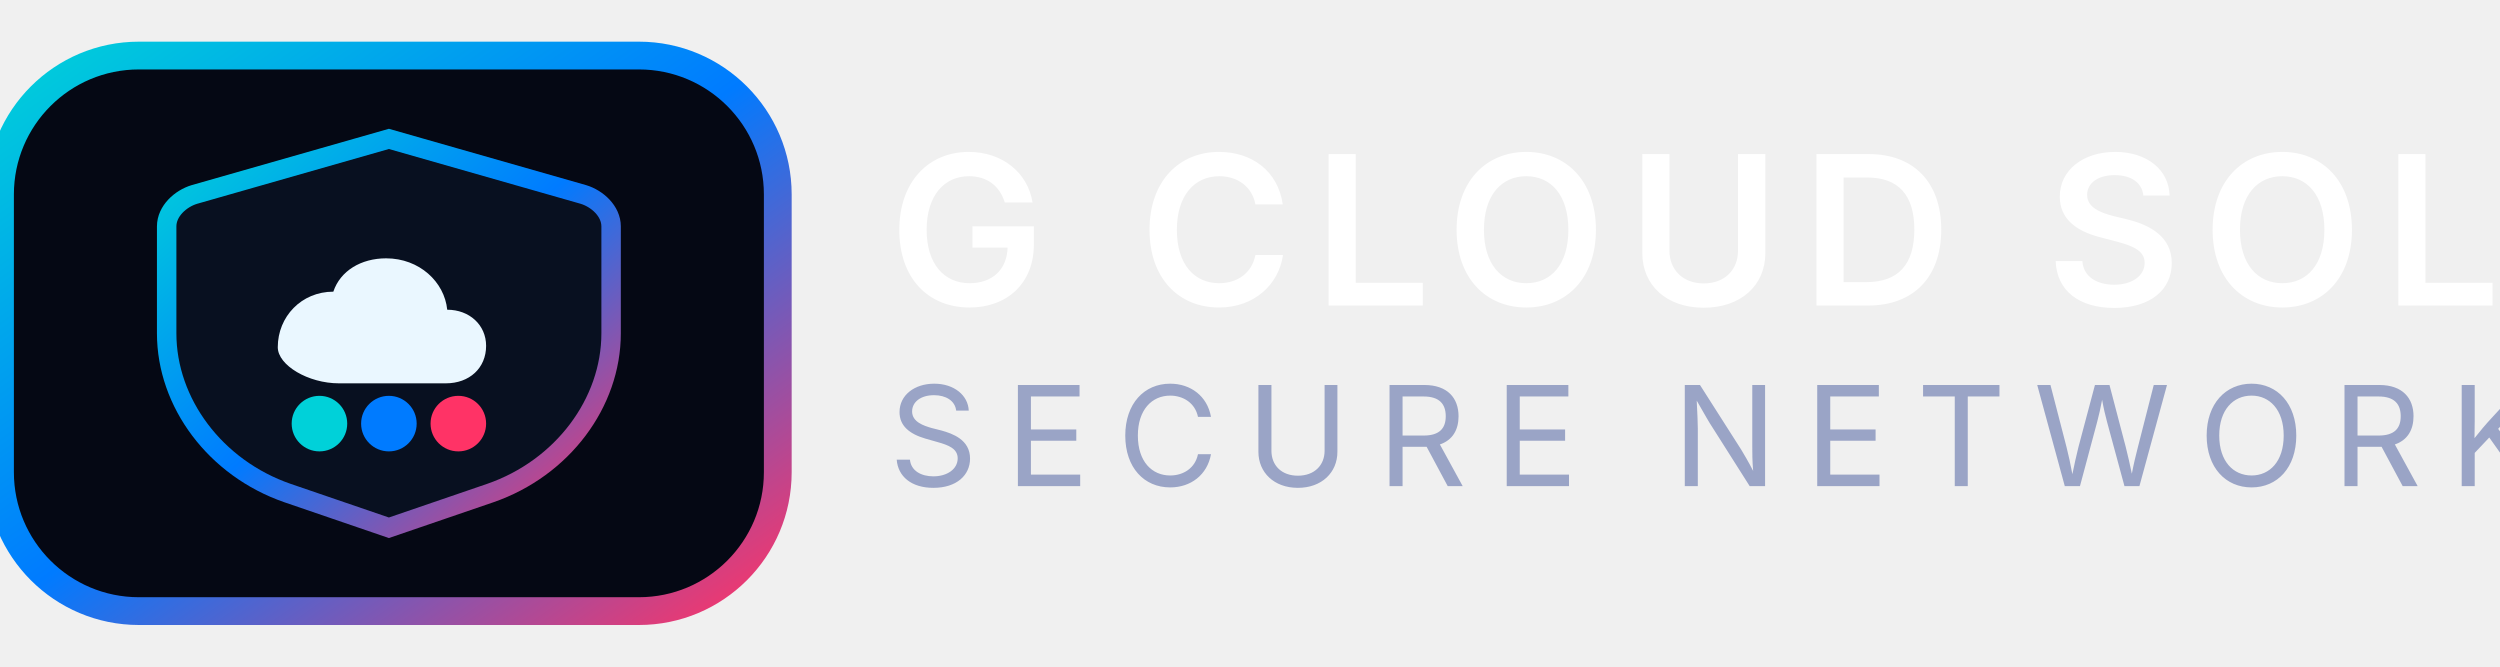
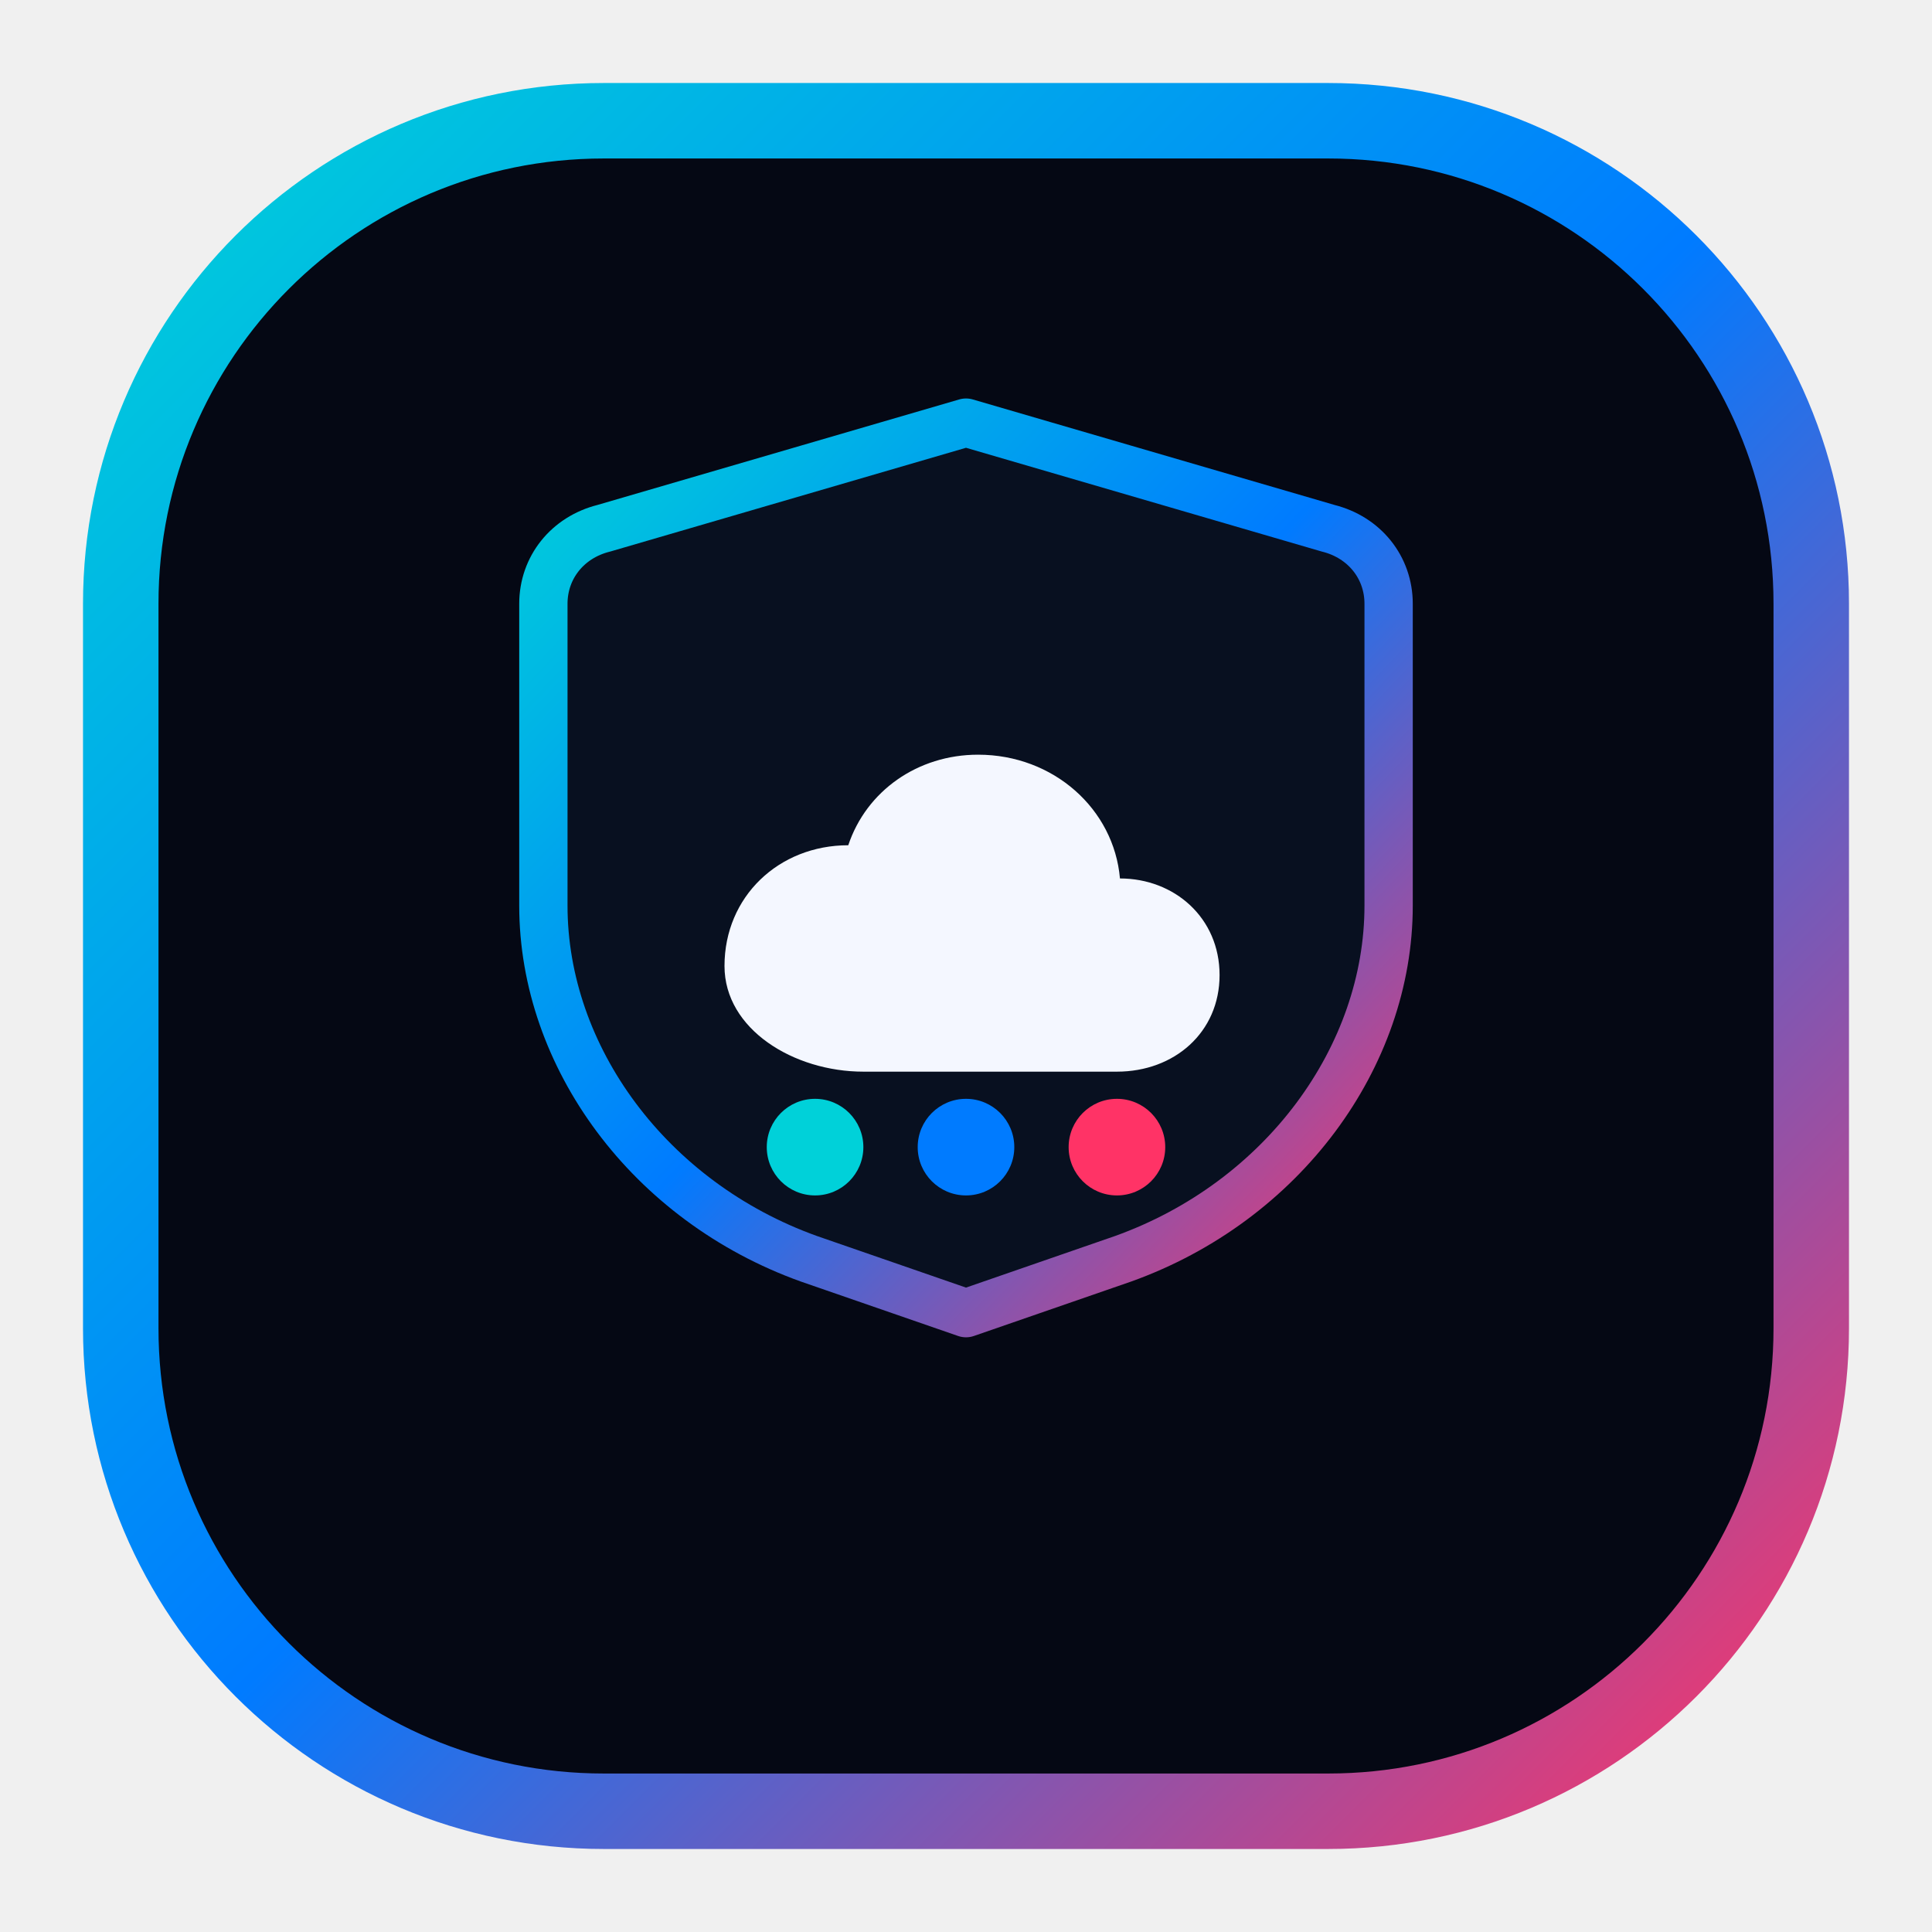
- <svg xmlns="http://www.w3.org/2000/svg" viewBox="0 0 180 48">
+ <svg xmlns="http://www.w3.org/2000/svg" viewBox="0 0 64 64">
  <defs>
-     <linearGradient id="g1" x1="0%" y1="0%" x2="100%" y2="100%">
+     <linearGradient id="logoGradient" x1="0%" y1="0%" x2="100%" y2="100%">
      <stop offset="0%" stop-color="#00D1D9" />
      <stop offset="50%" stop-color="#007BFF" />
      <stop offset="100%" stop-color="#FF3366" />
    </linearGradient>
  </defs>
-   <rect x="0" y="4" width="56" height="40" rx="10" fill="#050814" stroke="url(#g1)" stroke-width="2" />
-   <path d="       M28 10        L42 14        C43 14.3 44 15.2 44 16.3        V24        C44 29 40.5 33.7 35.3 35.5        L28 38        L20.7 35.5        C15.5 33.7 12 29 12 24        V16.3        C12 15.2 13 14.3 14 14        Z" fill="#081020" stroke="url(#g1)" stroke-width="1.4" />
-   <path d="       M20 25       C20 22.8 21.7 21 24 21       C24.5 19.5 26 18.6 27.8 18.6       C30.2 18.6 32 20.3 32.2 22.3       C33.8 22.3 35 23.4 35 24.9       C35 26.5 33.8 27.6 32.1 27.6       H24.4       C22.2 27.6 20 26.3 20 25       Z" fill="#EAF7FF" />
-   <circle cx="23" cy="30.5" r="2" fill="#00D1D9" />
-   <circle cx="28" cy="30.5" r="2" fill="#007BFF" />
-   <circle cx="33" cy="30.5" r="2" fill="#FF3366" />
-   <text x="64" y="22" font-size="15" fill="#FFFFFF" font-family="Inter, sans-serif" font-weight="600" letter-spacing="1.5">
-     G CLOUD SOLUTIONS
-   </text>
-   <text x="64" y="35" font-size="10" fill="#9AA4C6" font-family="Inter, sans-serif" letter-spacing="2">
-     SECURE NETWORKING &amp; CYBERSECURITY
-   </text>
+   <rect x="4" y="4" width="56" height="56" rx="16" fill="#050814" stroke="url(#logoGradient)" stroke-width="2.5" />
+   <path d="M32 14        L44 17.5        C45.2 17.8 46 18.8 46 20.0        V30        C46 35 42.5 39.8 37.2 41.7        L32 43.5        L26.8 41.7        C21.5 39.8 18 35 18 30        V20        C18 18.8 18.8 17.8 20 17.5        Z" fill="#081020" stroke="url(#logoGradient)" stroke-width="1.6" stroke-linejoin="round" />
+   <path d="M24 32        C24 29.7 25.8 28 28.1 28        C28.7 26.2 30.4 25 32.4 25        C34.9 25 36.9 26.8 37.1 29.1        C38.9 29.1 40.4 30.4 40.4 32.3        C40.4 34.2 38.9 35.5 37.0 35.5        H28.6        C26.3 35.5 24 34.1 24 32        Z" fill="#F4F7FF" />
+   <circle cx="27" cy="38" r="1.6" fill="#00D1D9" />
+   <circle cx="32" cy="38" r="1.6" fill="#007BFF" />
+   <circle cx="37" cy="38" r="1.6" fill="#FF3366" />
</svg>
